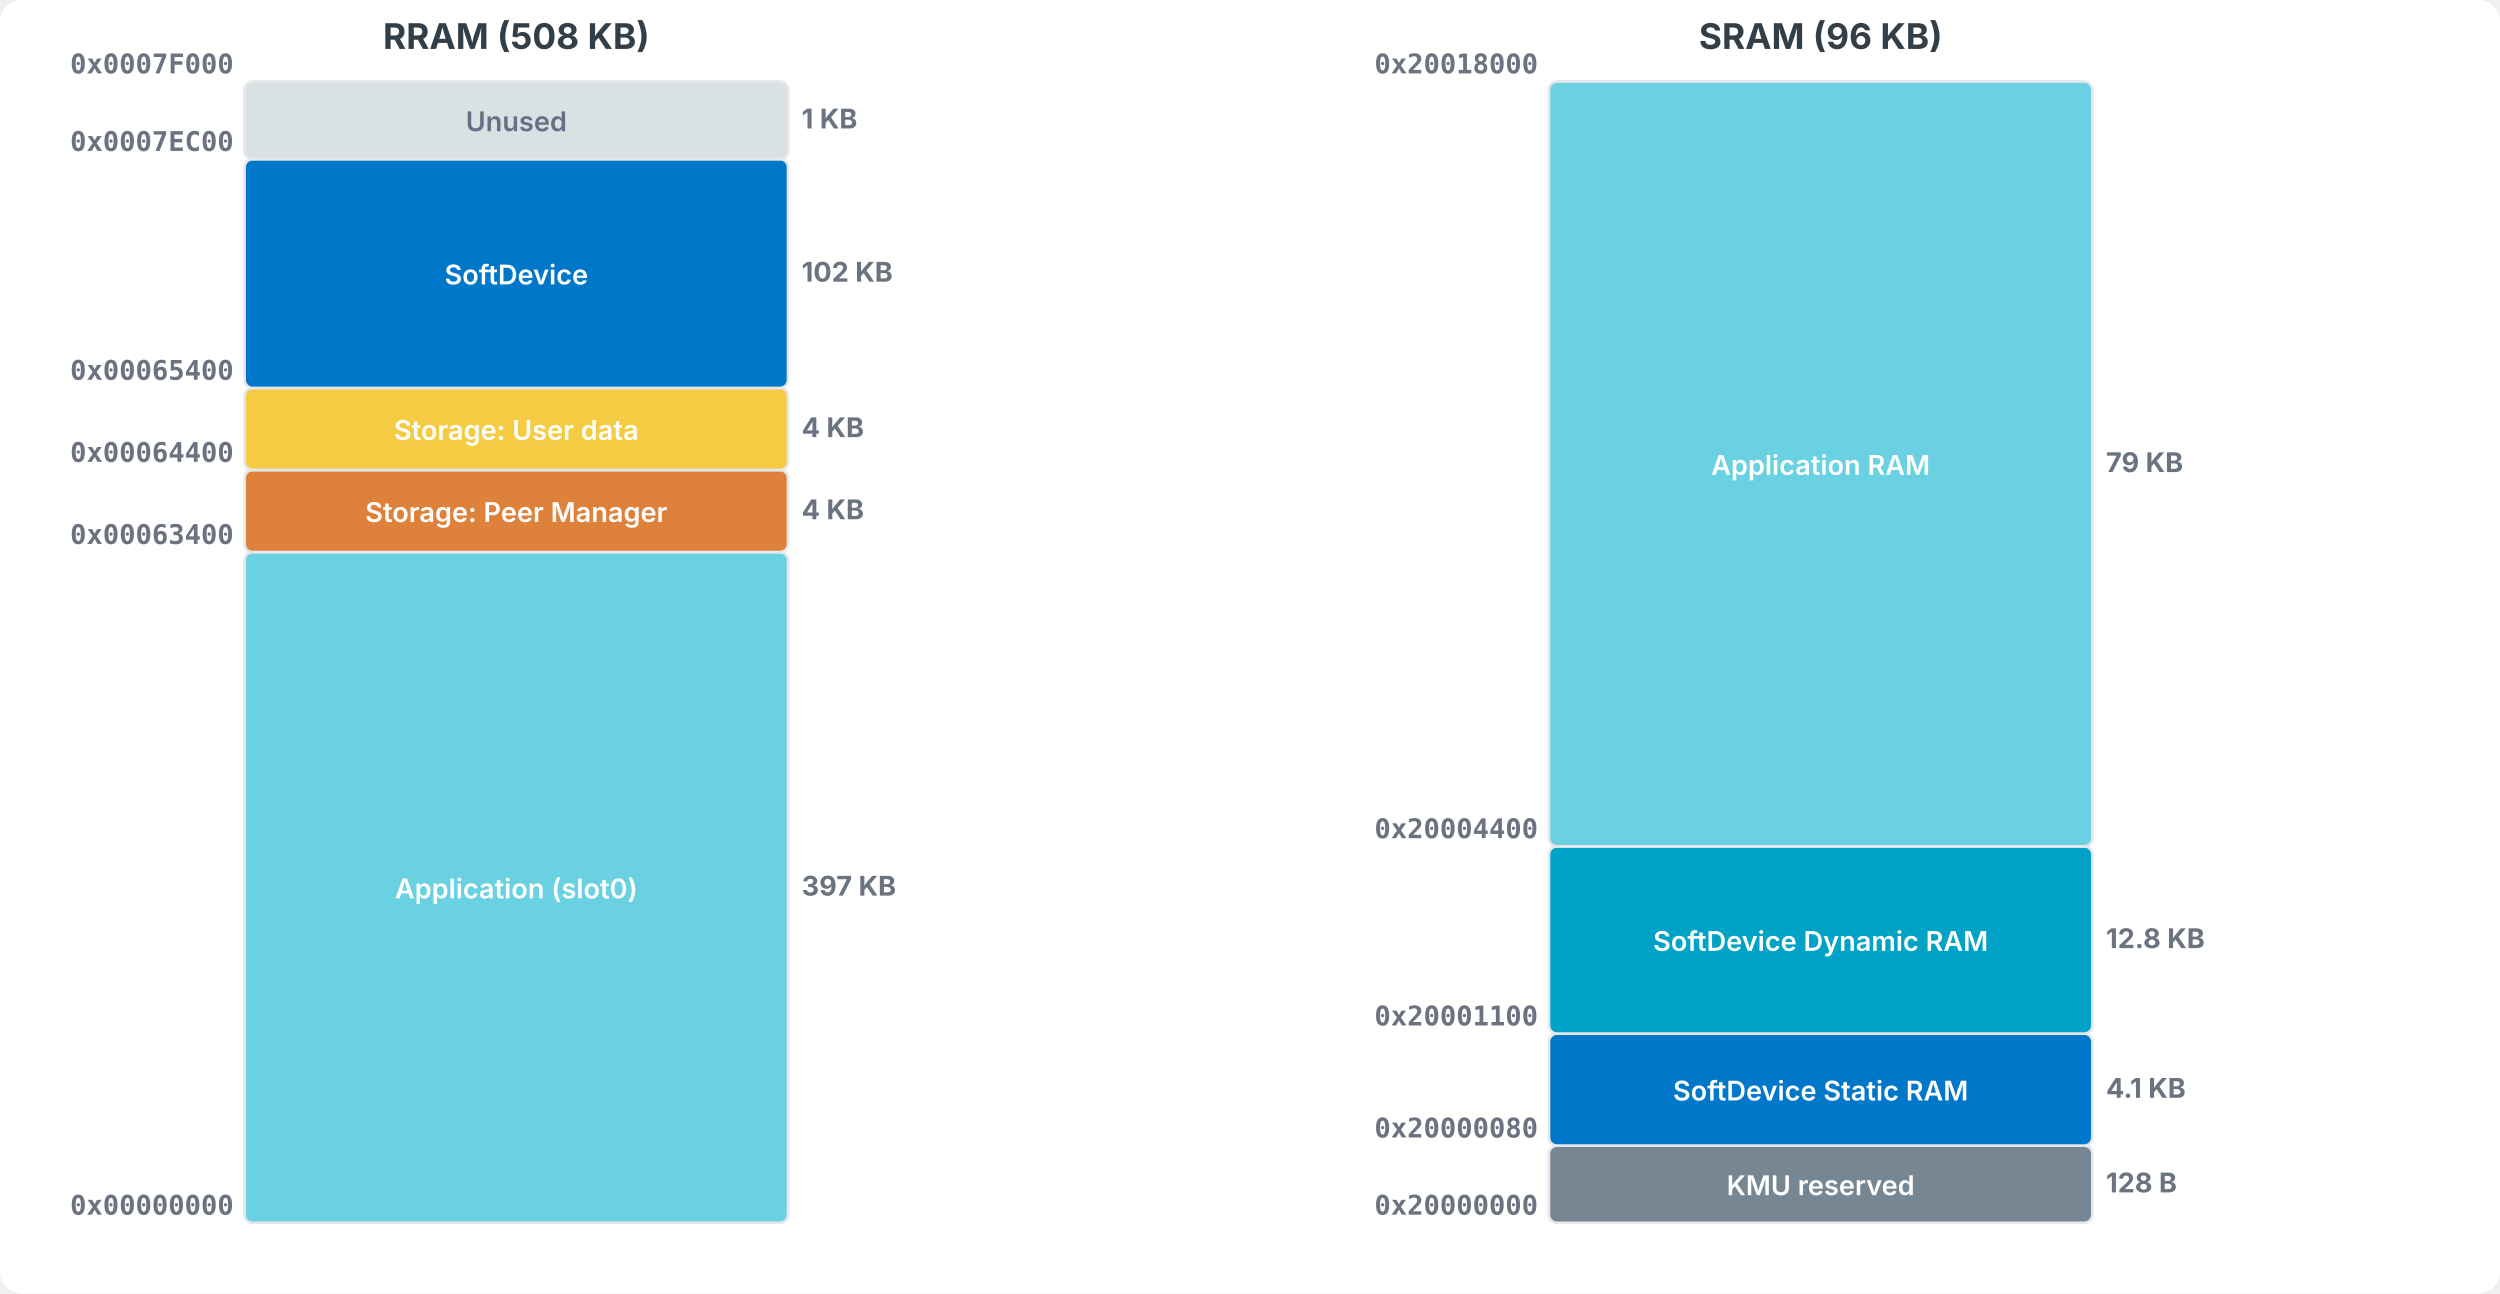
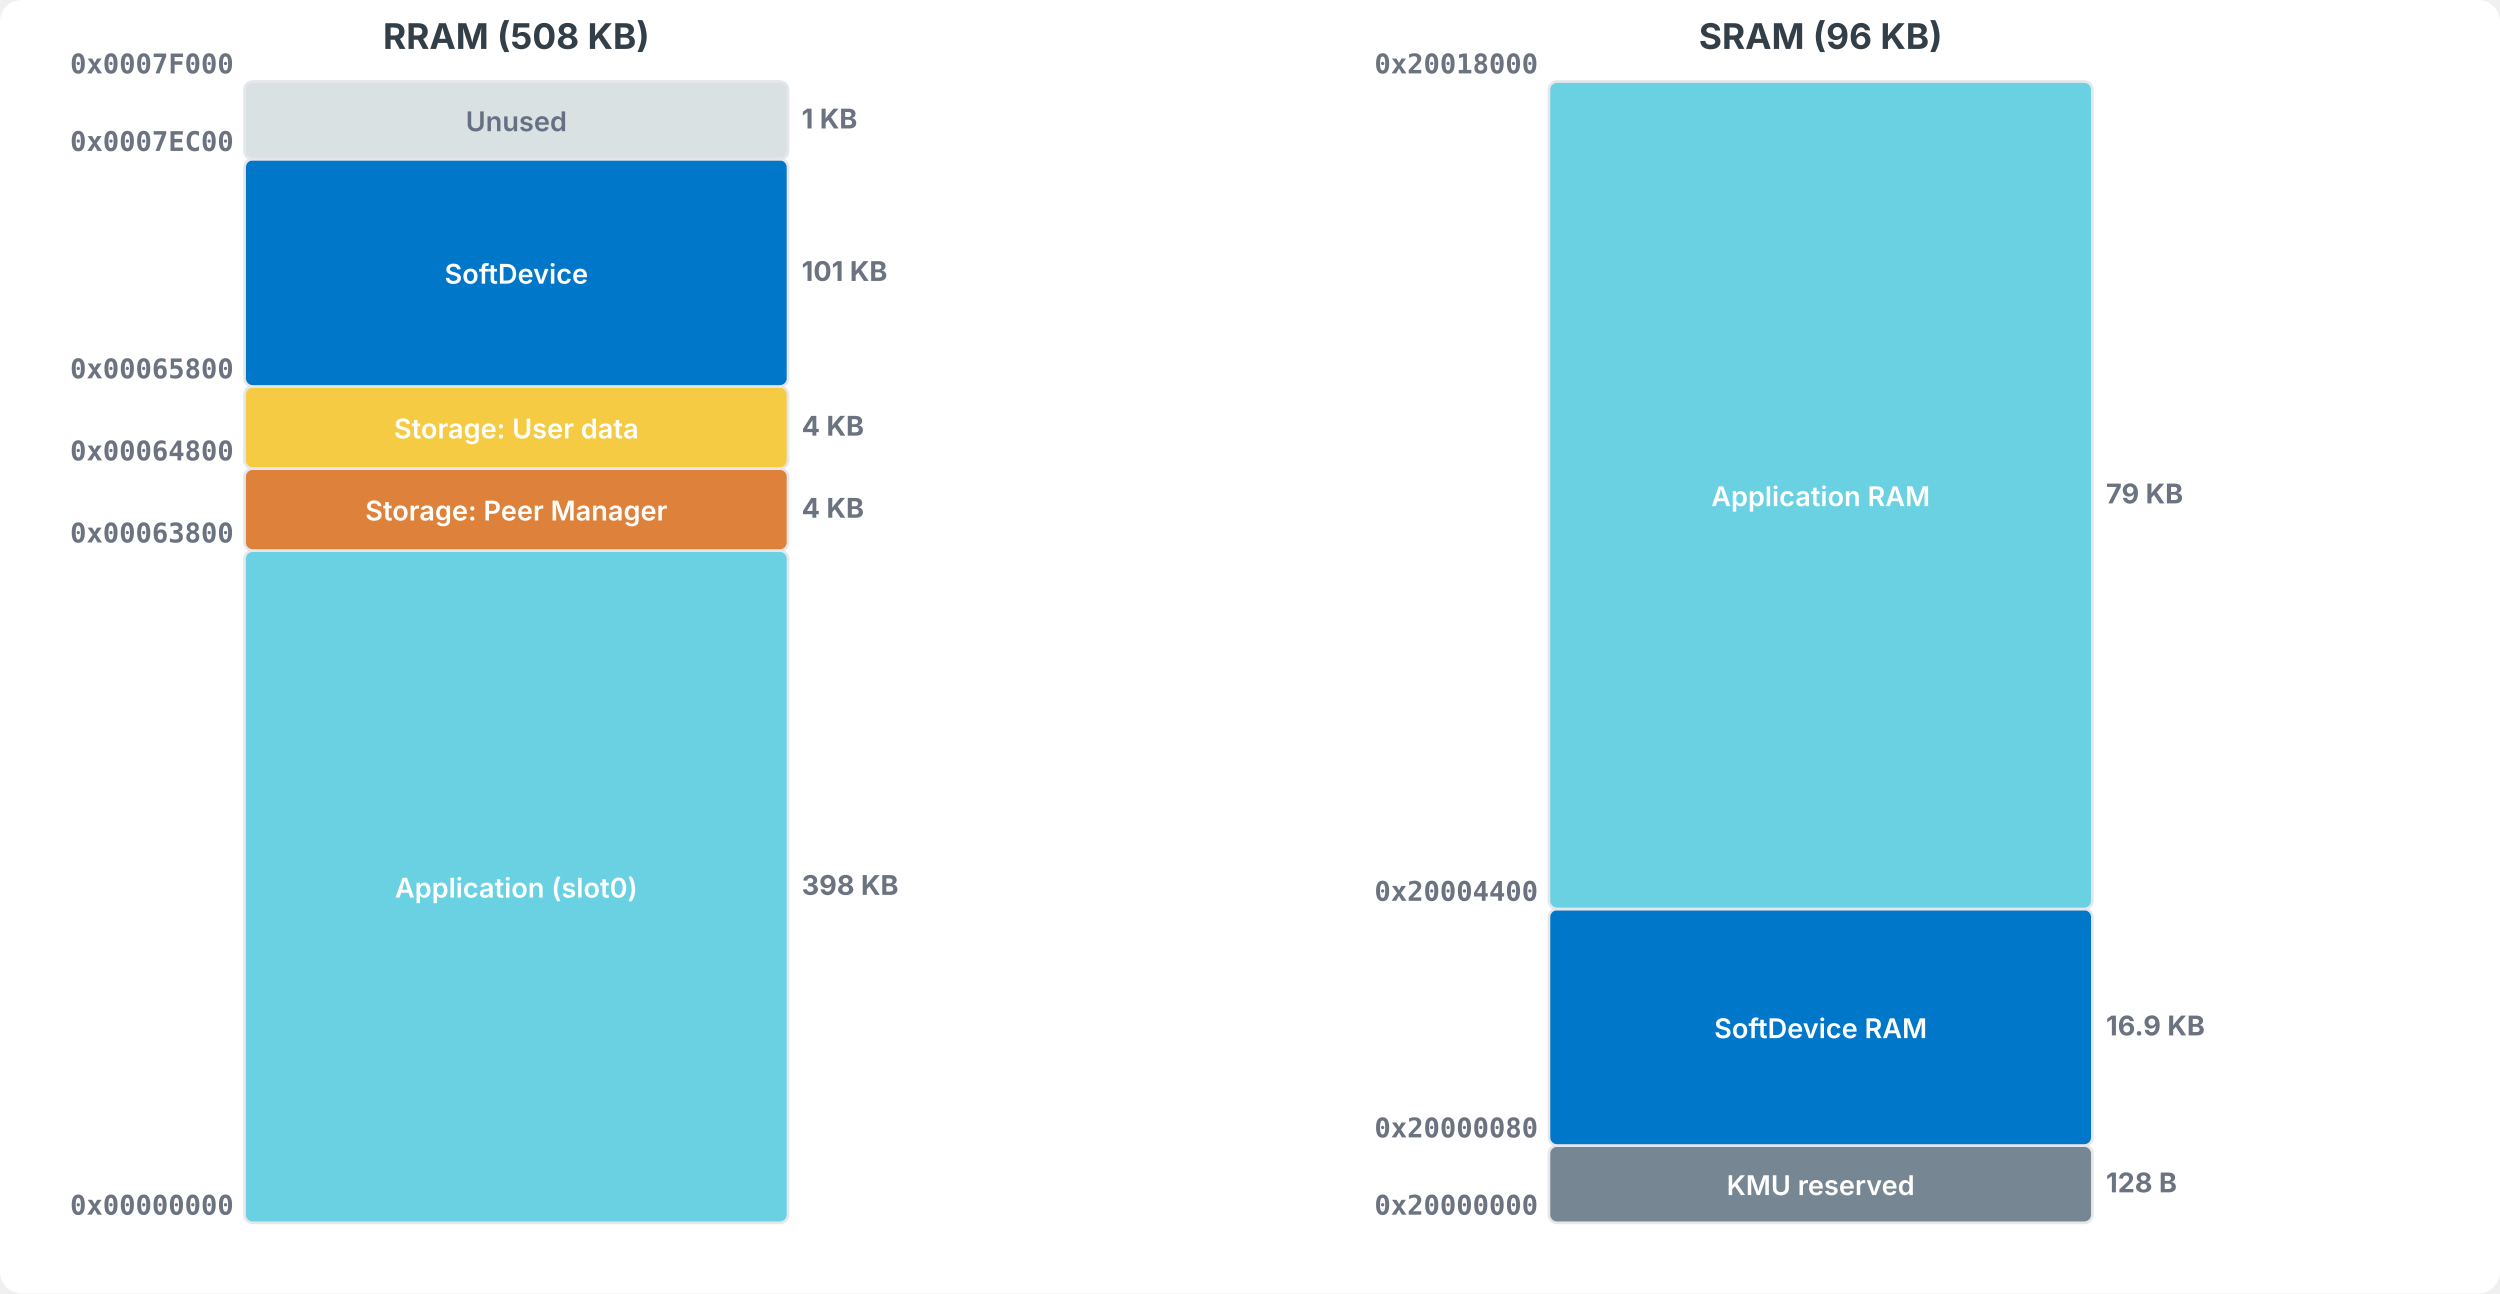
<svg xmlns="http://www.w3.org/2000/svg" viewBox="0 0 920 476" width="920" height="476" font-family="Inter, -apple-system, sans-serif">
  <rect width="100%" height="100%" fill="#ffffff" rx="8" />
  <text x="190.0" y="18" text-anchor="middle" font-size="13" font-weight="bold" fill="#333f48">RRAM (508 KB)</text>
-   <rect x="90" y="203.181" width="200" height="246.819" fill="#6ad1e3" rx="3" stroke="#e5e7eb" stroke-width="1" />
-   <text x="190.0" y="330.591" text-anchor="middle" font-size="10" font-weight="600" fill="#fff">Application (slot0)</text>
+   <rect x="90" y="202.63" width="200" height="247.37" fill="#6ad1e3" rx="3" stroke="#e5e7eb" stroke-width="1" />
+   <text x="190.0" y="330.315" text-anchor="middle" font-size="10" font-weight="600" fill="#fff">Application (slot0)</text>
  <text x="86" y="447.0" text-anchor="end" font-size="10" font-weight="bold" font-family="monospace" fill="#6b7280">0x00000000</text>
-   <text x="295" y="329.591" text-anchor="start" font-size="10" font-weight="bold" fill="#6b7280">397 KB</text>
-   <rect x="90" y="172.976" width="200" height="30.205" fill="#de823b" rx="3" stroke="#e5e7eb" stroke-width="1" />
-   <text x="190.0" y="192.079" text-anchor="middle" font-size="10" font-weight="600" fill="#fff">Storage: Peer Manager</text>
-   <text x="86" y="200.181" text-anchor="end" font-size="10" font-weight="bold" font-family="monospace" fill="#6b7280">0x00063400</text>
-   <text x="295" y="191.079" text-anchor="start" font-size="10" font-weight="bold" fill="#6b7280">4 KB</text>
-   <rect x="90" y="142.772" width="200" height="30.205" fill="#f4cb43" rx="3" stroke="#e5e7eb" stroke-width="1" />
-   <text x="190.0" y="161.874" text-anchor="middle" font-size="10" font-weight="600" fill="#fff">Storage: User data</text>
-   <text x="86" y="169.976" text-anchor="end" font-size="10" font-weight="bold" font-family="monospace" fill="#6b7280">0x00064400</text>
-   <text x="295" y="160.874" text-anchor="start" font-size="10" font-weight="bold" fill="#6b7280">4 KB</text>
-   <rect x="90" y="58.551" width="200" height="84.22" fill="#0077c8" rx="3" stroke="#e5e7eb" stroke-width="1" />
-   <text x="190.0" y="104.661" text-anchor="middle" font-size="10" font-weight="600" fill="#fff">SoftDevice</text>
-   <text x="86" y="139.772" text-anchor="end" font-size="10" font-weight="bold" font-family="monospace" fill="#6b7280">0x00065400</text>
-   <text x="295" y="103.661" text-anchor="start" font-size="10" font-weight="bold" fill="#6b7280">102 KB</text>
+   <text x="295" y="329.315" text-anchor="start" font-size="10" font-weight="bold" fill="#6b7280">398 KB</text>
+   <rect x="90" y="172.425" width="200" height="30.205" fill="#de823b" rx="3" stroke="#e5e7eb" stroke-width="1" />
+   <text x="190.0" y="191.528" text-anchor="middle" font-size="10" font-weight="600" fill="#fff">Storage: Peer Manager</text>
+   <text x="86" y="199.63" text-anchor="end" font-size="10" font-weight="bold" font-family="monospace" fill="#6b7280">0x00063800</text>
+   <text x="295" y="190.528" text-anchor="start" font-size="10" font-weight="bold" fill="#6b7280">4 KB</text>
+   <rect x="90" y="142.22" width="200" height="30.205" fill="#f4cb43" rx="3" stroke="#e5e7eb" stroke-width="1" />
+   <text x="190.0" y="161.323" text-anchor="middle" font-size="10" font-weight="600" fill="#fff">Storage: User data</text>
+   <text x="86" y="169.425" text-anchor="end" font-size="10" font-weight="bold" font-family="monospace" fill="#6b7280">0x00064800</text>
+   <text x="295" y="160.323" text-anchor="start" font-size="10" font-weight="bold" fill="#6b7280">4 KB</text>
+   <rect x="90" y="58.551" width="200" height="83.669" fill="#0077c8" rx="3" stroke="#e5e7eb" stroke-width="1" />
+   <text x="190.0" y="104.386" text-anchor="middle" font-size="10" font-weight="600" fill="#fff">SoftDevice</text>
+   <text x="86" y="139.22" text-anchor="end" font-size="10" font-weight="bold" font-family="monospace" fill="#6b7280">0x00065800</text>
+   <text x="295" y="103.386" text-anchor="start" font-size="10" font-weight="bold" fill="#6b7280">101 KB</text>
  <rect x="90" y="30" width="200" height="28.551" fill="#d9e1e2" rx="3" stroke="#e5e7eb" stroke-width="1" />
  <text x="190.0" y="48.276" text-anchor="middle" font-size="10" font-weight="600" fill="#667085">Unused</text>
  <text x="86" y="55.551" text-anchor="end" font-size="10" font-weight="bold" font-family="monospace" fill="#6b7280">0x0007EC00</text>
  <text x="295" y="47.276" text-anchor="start" font-size="10" font-weight="bold" fill="#6b7280">1 KB</text>
  <text x="86" y="27" text-anchor="end" font-size="10" font-weight="bold" font-family="monospace" fill="#6b7280">0x0007F000</text>
  <text x="670.0" y="18" text-anchor="middle" font-size="13" font-weight="bold" fill="#333f48">SRAM (96 KB)</text>
-   <rect x="570" y="421.599" width="200" height="28.401" fill="#768692" rx="3" stroke="#e5e7eb" stroke-width="1" />
-   <text x="670.0" y="439.799" text-anchor="middle" font-size="10" font-weight="600" fill="#fff">KMU reserved</text>
+   <rect x="570" y="421.562" width="200" height="28.438" fill="#768692" rx="3" stroke="#e5e7eb" stroke-width="1" />
+   <text x="670.0" y="439.781" text-anchor="middle" font-size="10" font-weight="600" fill="#fff">KMU reserved</text>
  <text x="566" y="447.0" text-anchor="end" font-size="10" font-weight="bold" font-family="monospace" fill="#6b7280">0x20000000</text>
-   <text x="775" y="438.799" text-anchor="start" font-size="10" font-weight="bold" fill="#6b7280">128 B</text>
-   <rect x="570" y="380.365" width="200" height="41.234" fill="#0077c8" rx="3" stroke="#e5e7eb" stroke-width="1" />
-   <text x="670.0" y="404.982" text-anchor="middle" font-size="10" font-weight="600" fill="#fff">SoftDevice Static RAM</text>
-   <text x="566" y="418.599" text-anchor="end" font-size="10" font-weight="bold" font-family="monospace" fill="#6b7280">0x20000080</text>
-   <text x="775" y="403.982" text-anchor="start" font-size="10" font-weight="bold" fill="#6b7280">4.1 KB</text>
-   <rect x="570" y="311.458" width="200" height="68.906" fill="#00a2c6" rx="3" stroke="#e5e7eb" stroke-width="1" />
-   <text x="670.0" y="349.911" text-anchor="middle" font-size="10" font-weight="600" fill="#fff">SoftDevice Dynamic RAM</text>
-   <text x="566" y="377.365" text-anchor="end" font-size="10" font-weight="bold" font-family="monospace" fill="#6b7280">0x20001100</text>
-   <text x="775" y="348.911" text-anchor="start" font-size="10" font-weight="bold" fill="#6b7280">12.8 KB</text>
-   <rect x="570" y="30.0" width="200" height="281.458" fill="#6ad1e3" rx="3" stroke="#e5e7eb" stroke-width="1" />
-   <text x="670.0" y="174.729" text-anchor="middle" font-size="10" font-weight="600" fill="#fff">Application RAM</text>
-   <text x="566" y="308.458" text-anchor="end" font-size="10" font-weight="bold" font-family="monospace" fill="#6b7280">0x20004400</text>
-   <text x="775" y="173.729" text-anchor="start" font-size="10" font-weight="bold" fill="#6b7280">79 KB</text>
+   <text x="775" y="438.781" text-anchor="start" font-size="10" font-weight="bold" fill="#6b7280">128 B</text>
+   <rect x="570" y="334.5" width="200" height="87.062" fill="#0077c8" rx="3" stroke="#e5e7eb" stroke-width="1" />
+   <text x="670.0" y="382.031" text-anchor="middle" font-size="10" font-weight="600" fill="#fff">SoftDevice RAM</text>
+   <text x="566" y="418.562" text-anchor="end" font-size="10" font-weight="bold" font-family="monospace" fill="#6b7280">0x20000080</text>
+   <text x="775" y="381.031" text-anchor="start" font-size="10" font-weight="bold" fill="#6b7280">16.9 KB</text>
+   <rect x="570" y="30.0" width="200" height="304.5" fill="#6ad1e3" rx="3" stroke="#e5e7eb" stroke-width="1" />
+   <text x="670.0" y="186.25" text-anchor="middle" font-size="10" font-weight="600" fill="#fff">Application RAM</text>
+   <text x="566" y="331.5" text-anchor="end" font-size="10" font-weight="bold" font-family="monospace" fill="#6b7280">0x20004400</text>
+   <text x="775" y="185.25" text-anchor="start" font-size="10" font-weight="bold" fill="#6b7280">79 KB</text>
  <text x="566" y="27.0" text-anchor="end" font-size="10" font-weight="bold" font-family="monospace" fill="#6b7280">0x20018000</text>
</svg>
